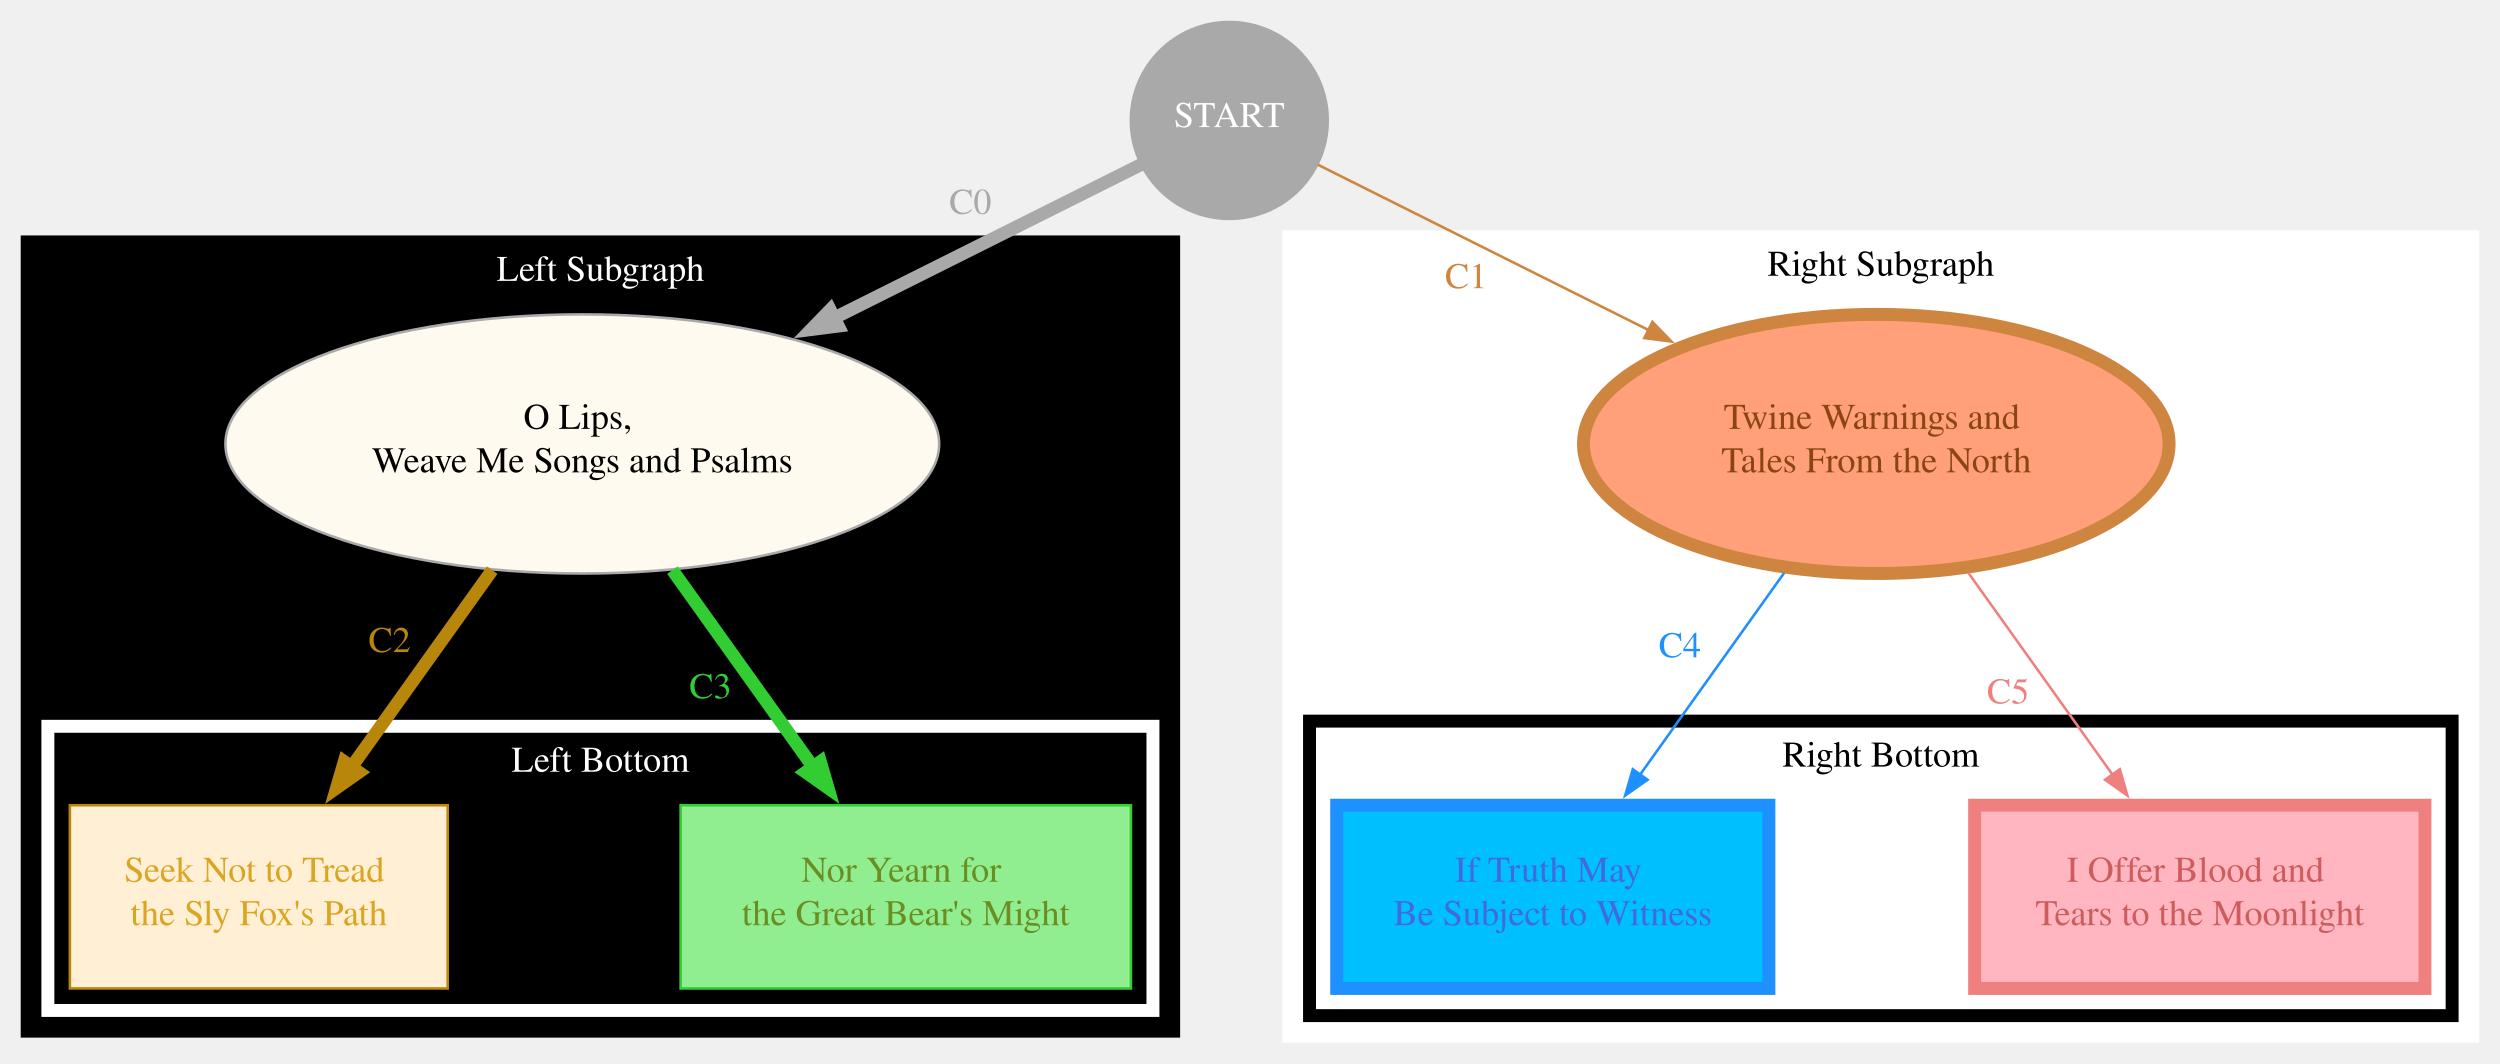
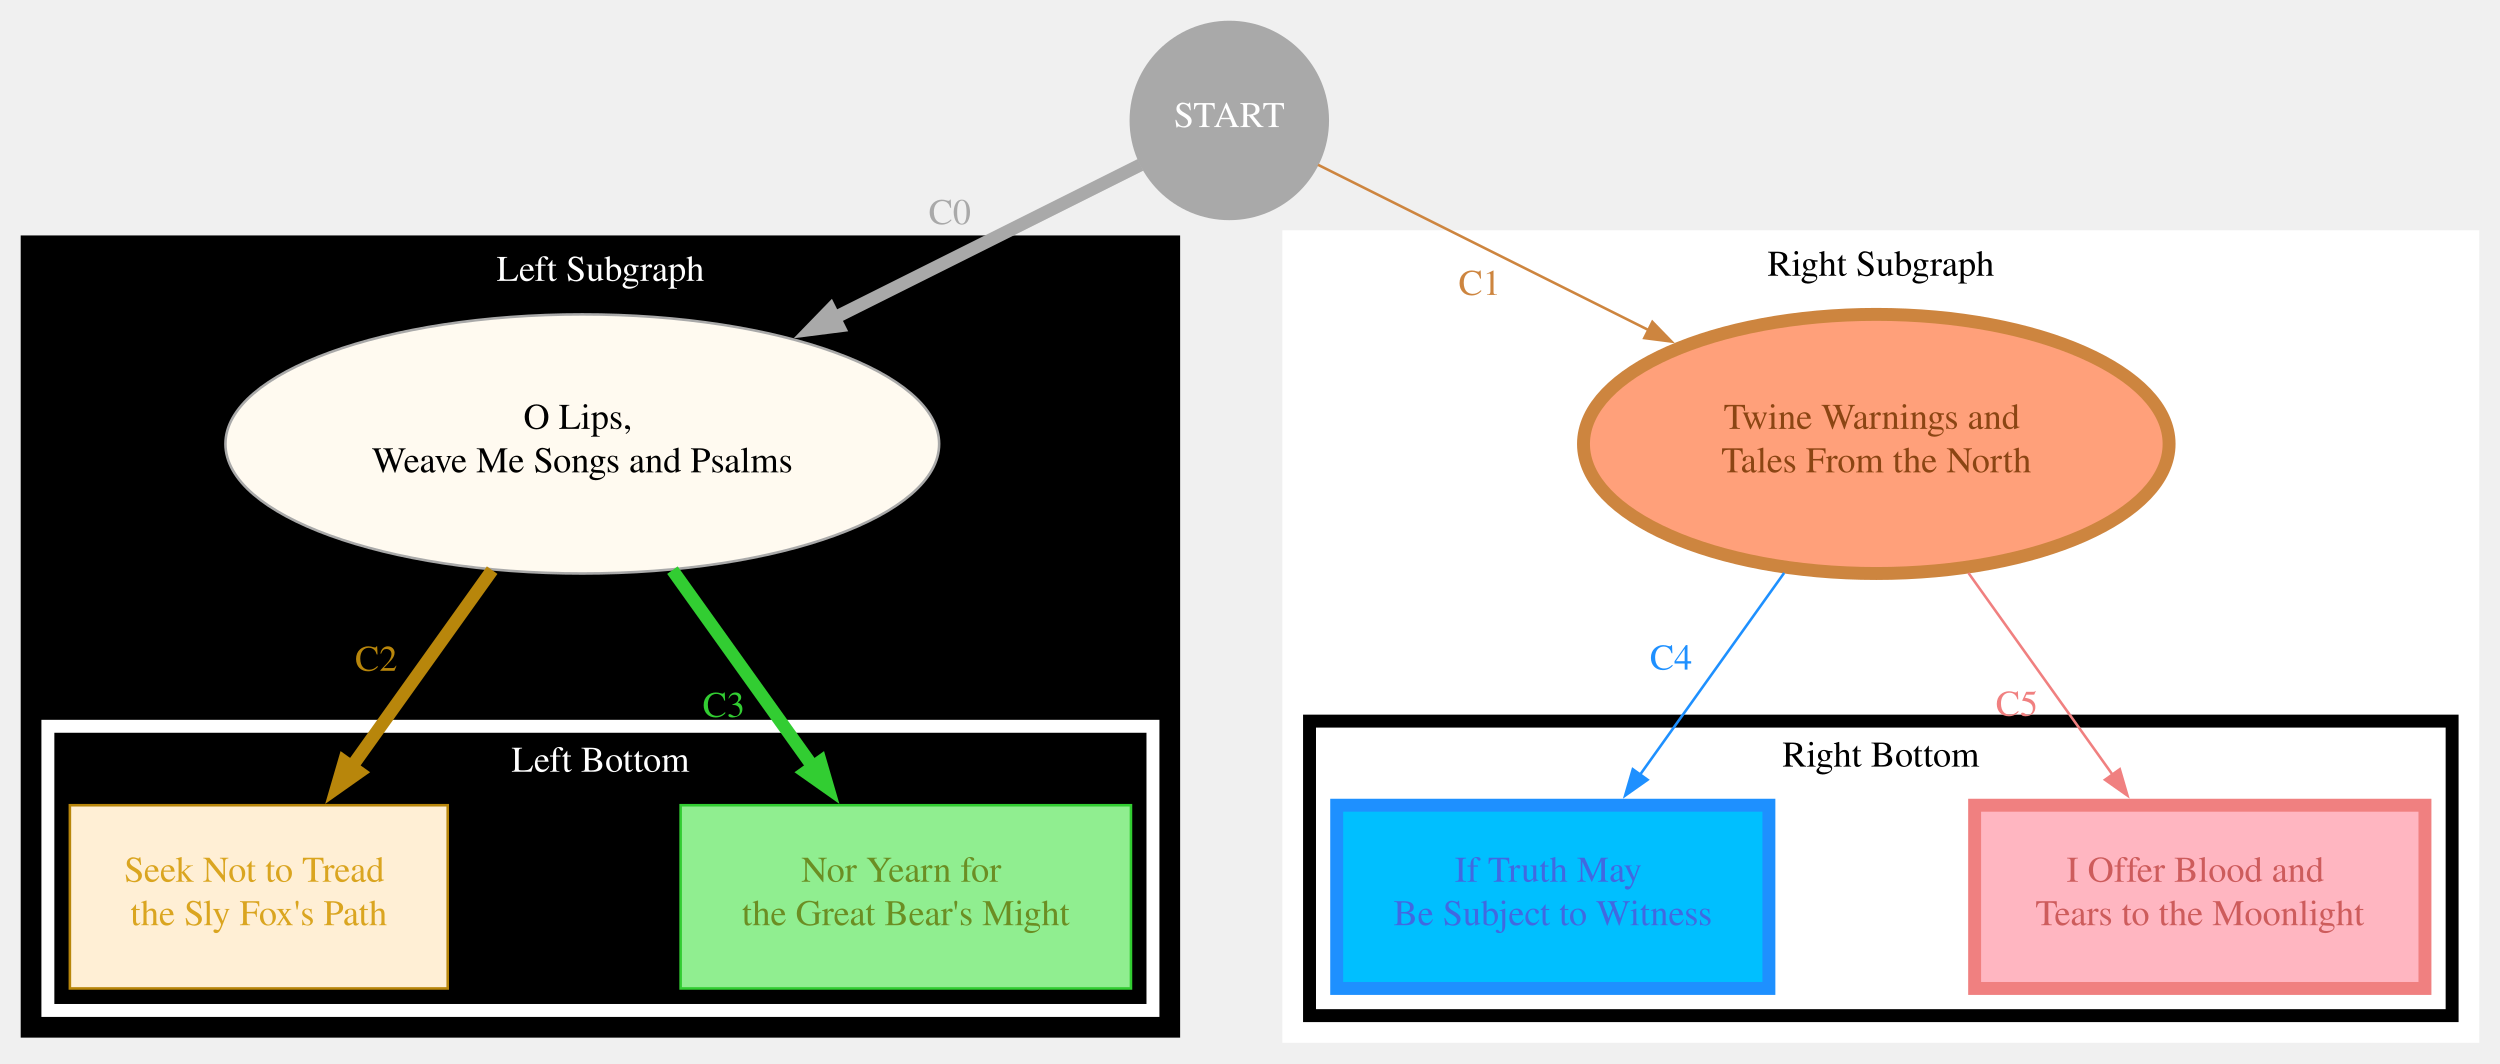
<svg xmlns="http://www.w3.org/2000/svg" width="966" height="410.939" viewBox="0 0 966 410.939">
  <g id="graph0" class="graph" transform="translate(475,46.53894) scale(1.0)">
    <g class="cluster" id="LG">
      <rect x="-467" y="44.437" width="448" height="309.963" fill="black" stroke="none" />
    </g>
    <text x="-243" y="59.437" text-anchor="middle" dominant-baseline="central" fill="white" font-family="Times,serif" font-size="14">Left Subgraph</text>
    <g class="cluster" id="LBG">
      <rect x="-456.5" y="234.1" width="427" height="109.8" fill="none" stroke="white" stroke-width="5" />
    </g>
    <text x="-243" y="249.1" text-anchor="middle" dominant-baseline="central" fill="white" font-family="Times,serif" font-size="14">Left Bottom</text>
    <g class="cluster" id="RG">
      <rect x="20.5" y="42.437" width="462.5" height="313.963" fill="white" stroke="none" />
    </g>
    <text x="251.75" y="57.437" text-anchor="middle" dominant-baseline="central" font-family="Times,serif" font-size="14">Right Subgraph</text>
    <g class="cluster" id="RBG">
      <rect x="31" y="232.1" width="441.5" height="113.8" fill="none" stroke="black" stroke-width="5" />
    </g>
    <text x="251.75" y="247.1" text-anchor="middle" dominant-baseline="central" font-family="Times,serif" font-size="14">Right Bottom</text>
    <g class="node" id="start">
      <circle cx="0" cy="0" r="38.539" fill="darkgrey" stroke="none" />
      <text x="0" y="0" text-anchor="middle" dominant-baseline="central" fill="white" font-family="Times,serif" font-size="14">START</text>
    </g>
    <g class="node" id="node_0">
      <ellipse cx="-250" cy="125" rx="137.886" ry="50.063" fill="floralwhite" stroke="darkgrey" />
      <text x="-250" y="125" text-anchor="middle" dominant-baseline="central" font-family="Times,serif" font-size="14">
        <tspan x="-250" dy="-0.6em">O Lips, </tspan>
        <tspan x="-250" dy="1.2em">Weave Me Songs and Psalms</tspan>
      </text>
    </g>
    <g class="node" id="node_2">
      <rect x="-448" y="264.6" width="146" height="70.8" fill="papayawhip" stroke="darkgoldenrod" />
      <text x="-375" y="300" text-anchor="middle" dominant-baseline="central" fill="goldenrod" font-family="Times,serif" font-size="14">
        <tspan x="-375" dy="-0.6em">Seek Not to Tread </tspan>
        <tspan x="-375" dy="1.2em">the Sly Fox's Path</tspan>
      </text>
    </g>
    <g class="node" id="node_3">
      <rect x="-212" y="264.6" width="174" height="70.8" fill="lightgreen" stroke="limegreen" />
      <text x="-125" y="300" text-anchor="middle" dominant-baseline="central" fill="olivedrab" font-family="Times,serif" font-size="14">
        <tspan x="-125" dy="-0.6em">Nor Yearn for </tspan>
        <tspan x="-125" dy="1.2em">the Great Bear's Might</tspan>
      </text>
    </g>
    <g class="node" id="node_1">
      <ellipse cx="250" cy="125" rx="113.137" ry="50.063" fill="lightsalmon" stroke="peru" stroke-width="5" />
      <text x="250" y="125" text-anchor="middle" dominant-baseline="central" fill="saddlebrown" font-family="Times,serif" font-size="14">
        <tspan x="250" dy="-0.6em">Twine Warnings and </tspan>
        <tspan x="250" dy="1.2em">Tales From the North</tspan>
      </text>
    </g>
    <g class="node" id="node_4">
      <rect x="41.5" y="264.6" width="167" height="70.8" fill="deepskyblue" stroke="dodgerblue" stroke-width="5" />
      <text x="125" y="300" text-anchor="middle" dominant-baseline="central" fill="royalblue" font-family="Times,serif" font-size="14">
        <tspan x="125" dy="-0.6em">If Truth May </tspan>
        <tspan x="125" dy="1.2em">Be Subject to Witness</tspan>
      </text>
    </g>
    <g class="node" id="node_5">
      <rect x="288" y="264.6" width="174" height="70.8" fill="lightpink" stroke="lightcoral" stroke-width="5" />
      <text x="375" y="300" text-anchor="middle" dominant-baseline="central" fill="indianred" font-family="Times,serif" font-size="14">
        <tspan x="375" dy="-0.6em">I Offer Blood and </tspan>
        <tspan x="375" dy="1.2em">Tears to the Moonlight</tspan>
      </text>
    </g>
    <g class="edge" id="edge_0">
      <line x1="-34.291" y1="17.146" x2="-152.638" y2="76.319" stroke="darkgrey" stroke-width="5" />
      <polygon points="-161.582,80.791 -154.203,73.188 -151.073,79.449 -161.582,80.791" fill="darkgrey" stroke="darkgrey" stroke-width="5" />
-       <text x="-100.065" y="33.532" text-anchor="middle" dominant-baseline="central" fill="darkgrey" font-family="Times,serif" font-size="14">C0</text>
+       <text x="-108.011" y="37.505" text-anchor="middle" dominant-baseline="central" fill="darkgrey" font-family="Times,serif" font-size="14">C0</text>
    </g>
    <g class="edge" id="edge_2">
      <line x1="-284.83" y1="173.762" x2="-339.146" y2="249.805" stroke="darkgoldenrod" stroke-width="5" />
      <polygon points="-344.958,257.942 -341.994,247.77 -336.298,251.839 -344.958,257.942" fill="darkgoldenrod" stroke="darkgoldenrod" stroke-width="5" />
-       <text x="-324.474" y="202.864" text-anchor="middle" dominant-baseline="central" fill="darkgoldenrod" font-family="Times,serif" font-size="14">C2</text>
+       <text x="-329.638" y="210.093" text-anchor="middle" dominant-baseline="central" fill="darkgoldenrod" font-family="Times,serif" font-size="14">C2</text>
    </g>
    <g class="edge" id="edge_3">
      <line x1="-215.17" y1="173.762" x2="-160.854" y2="249.805" stroke="limegreen" stroke-width="5" />
      <polygon points="-155.042,257.942 -163.702,251.839 -158.006,247.77 -155.042,257.942" fill="limegreen" stroke="limegreen" stroke-width="5" />
-       <text x="-200.499" y="220.702" text-anchor="middle" dominant-baseline="central" fill="limegreen" font-family="Times,serif" font-size="14">C3</text>
+       <text x="-195.335" y="227.931" text-anchor="middle" dominant-baseline="central" fill="limegreen" font-family="Times,serif" font-size="14">C3</text>
    </g>
    <g class="edge" id="edge_1">
      <line x1="34.291" y1="17.146" x2="161.915" y2="80.958" stroke="peru" />
      <polygon points="170.86,85.43 160.35,84.088 163.481,77.827 170.86,85.43" fill="peru" stroke="peru" />
-       <text x="91.503" y="62.252" text-anchor="middle" dominant-baseline="central" fill="peru" font-family="Times,serif" font-size="14">C1</text>
+       <text x="96.742" y="64.871" text-anchor="middle" dominant-baseline="central" fill="peru" font-family="Times,serif" font-size="14">C1</text>
    </g>
    <g class="edge" id="edge_4">
      <line x1="214.406" y1="174.831" x2="158.764" y2="252.731" stroke="dodgerblue" />
      <polygon points="152.951,260.868 155.915,250.697 161.612,254.765 152.951,260.868" fill="dodgerblue" stroke="dodgerblue" />
-       <text x="174.098" y="204.862" text-anchor="middle" dominant-baseline="central" fill="dodgerblue" font-family="Times,serif" font-size="14">C4</text>
+       <text x="170.694" y="209.628" text-anchor="middle" dominant-baseline="central" fill="dodgerblue" font-family="Times,serif" font-size="14">C4</text>
    </g>
    <g class="edge" id="edge_5">
      <line x1="285.594" y1="174.831" x2="341.236" y2="252.731" stroke="lightcoral" />
      <polygon points="347.049,260.868 338.388,254.765 344.085,250.697 347.049,260.868" fill="lightcoral" stroke="lightcoral" />
-       <text x="300.929" y="222.7" text-anchor="middle" dominant-baseline="central" fill="lightcoral" font-family="Times,serif" font-size="14">C5</text>
+       <text x="304.333" y="227.466" text-anchor="middle" dominant-baseline="central" fill="lightcoral" font-family="Times,serif" font-size="14">C5</text>
    </g>
  </g>
</svg>
